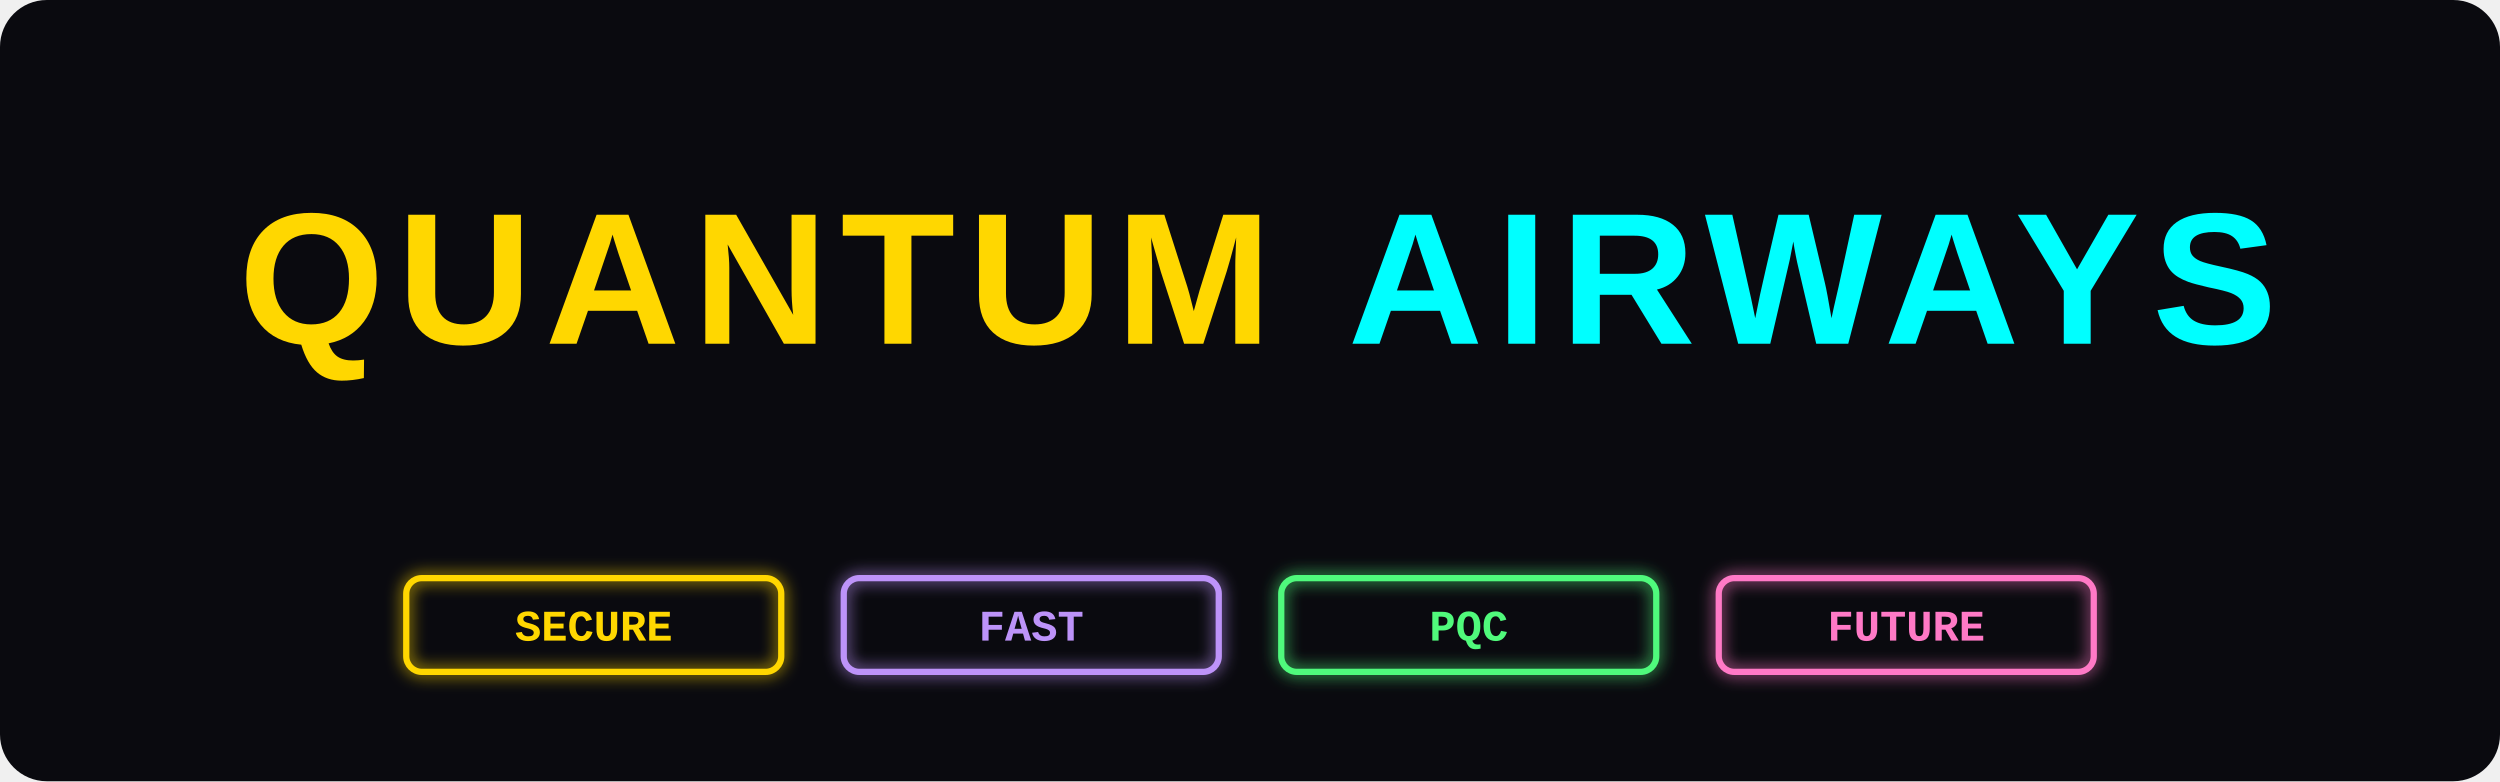
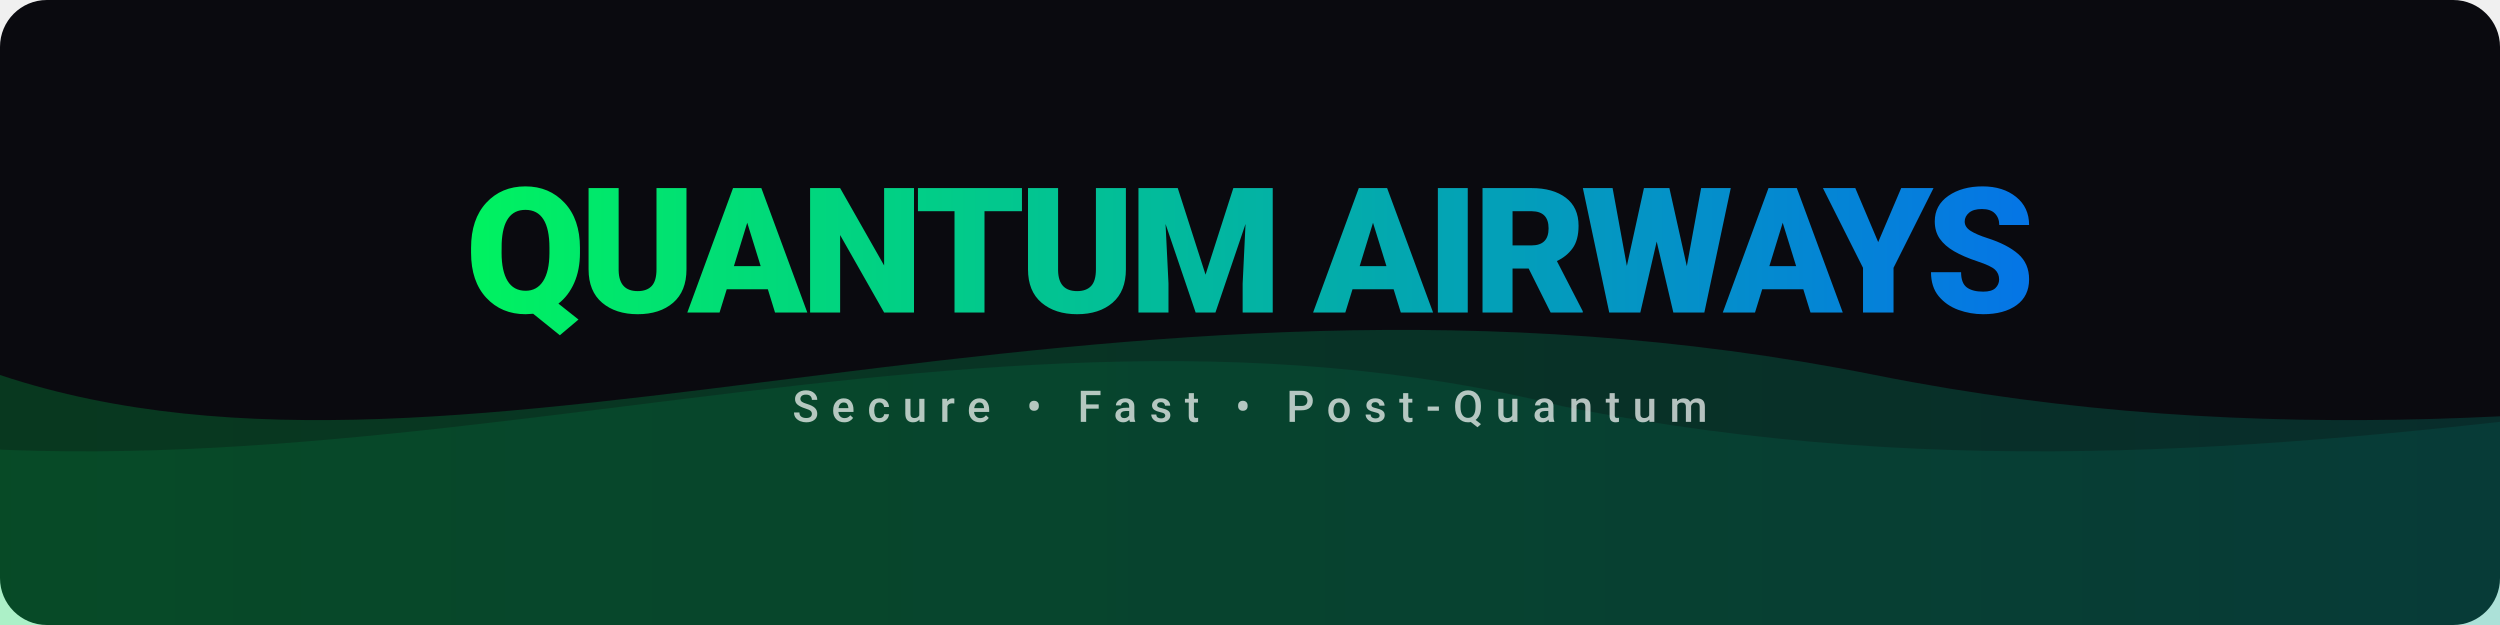
- <svg xmlns="http://www.w3.org/2000/svg" viewBox="0 0 800 250">
+ <svg xmlns="http://www.w3.org/2000/svg" viewBox="0 0 800 200">
  <defs>
-     <filter id="glow" x="-50%" y="-50%" width="200%" height="200%">
-       <feGaussianBlur stdDeviation="2.5" result="coloredBlur" />
-       <feMerge>
-         <feMergeNode in="coloredBlur" />
-         <feMergeNode in="SourceGraphic" />
-       </feMerge>
-     </filter>
+     <linearGradient id="text-gradient" x1="0%" y1="0%" x2="100%" y2="0%">
+       <stop offset="0%" style="stop-color:#00f260;stop-opacity:1" />
+       <stop offset="100%" style="stop-color:#0575E6;stop-opacity:1" />
+     </linearGradient>
+     <linearGradient id="wave-gradient" x1="0%" y1="0%" x2="100%" y2="0%">
+       <stop offset="0%" style="stop-color:#00f260;stop-opacity:0.2" />
+       <stop offset="100%" style="stop-color:#0575E6;stop-opacity:0.2" />
+     </linearGradient>
    <style>
            .bg { fill: #0a0a0f; }
            
            .title {
-                 font-family: 'Verdana', 'Arial', sans-serif;
-                 font-weight: 900;
-                 font-size: 60px;
+                 font-family: -apple-system, BlinkMacSystemFont, "Segoe UI", Roboto, Helvetica, Arial, sans-serif;
+                 font-weight: 800;
+                 font-size: 56px;
+                 text-anchor: middle;
+                 letter-spacing: -2px;
+                 fill: url(#text-gradient);
+             }
+             
+             .subtitle {
+                 font-family: -apple-system, BlinkMacSystemFont, "Segoe UI", Roboto, Helvetica, Arial, sans-serif;
+                 font-weight: 500;
+                 font-size: 14px;
                text-anchor: middle;
                letter-spacing: 4px;
-             }
-             
-             .word-quantum {
-                 fill: #FFD700;
-                 filter: url(#glow);
-                 animation: pulse-gold 3s infinite alternate;
-             }
-             
-             .word-airways {
-                 fill: #00FFFF;
-                 filter: url(#glow);
-                 animation: pulse-cyan 3s infinite alternate-reverse;
+                 fill: #ffffff;
+                 opacity: 0.7;
+                 text-transform: uppercase;
            }

-             .tag-group {
-                 font-family: 'Courier New', monospace;
-                 font-size: 14px;
-                 font-weight: bold;
+             .wave {
+                 fill: url(#wave-gradient);
            }

-             .tag-rect {
-                 fill: transparent;
-                 stroke-width: 2;
-                 rx: 5;
-             }
+             .wave1 { animation: wave 8s linear infinite; }
+             .wave2 { animation: wave 12s linear infinite reverse; opacity: 0.5; }
+             .wave3 { animation: wave 10s linear infinite; opacity: 0.3; }

-             .tag-text {
-                 text-anchor: middle;
-             }
- 
-             .tag-secure .tag-rect { stroke: #FFD700; filter: url(#glow); }
-             .tag-secure .tag-text { fill: #FFD700; }
-             
-             .tag-fast .tag-rect { stroke: #bd93f9; filter: url(#glow); }
-             .tag-fast .tag-text { fill: #bd93f9; }
-             
-             .tag-pqc .tag-rect { stroke: #50fa7b; filter: url(#glow); }
-             .tag-pqc .tag-text { fill: #50fa7b; } 
-             
-             .tag-future .tag-rect { stroke: #ff79c6; filter: url(#glow); }
-             .tag-future .tag-text { fill: #ff79c6; }
- 
-             @keyframes pulse-gold {
-                 0% { filter: drop-shadow(0 0 2px #FFD700); }
-                 100% { filter: drop-shadow(0 0 8px #FFD700); }
-             }
-             
-             @keyframes pulse-cyan {
-                 0% { filter: drop-shadow(0 0 2px #00FFFF); }
-                 100% { filter: drop-shadow(0 0 8px #00FFFF); }
-             }
-             
-             .float { animation: float 6s ease-in-out infinite; }
-             @keyframes float {
-                 0% { transform: translateY(0px); }
-                 50% { transform: translateY(-8px); }
-                 100% { transform: translateY(0px); }
+             @keyframes wave {
+                 0% { transform: translateX(0); }
+                 100% { transform: translateX(-50%); }
            }
        </style>
  </defs>
  <rect width="100%" height="100%" class="bg" rx="15" />
-   <g transform="translate(400, 110)" class="float">
-     <text class="title">
-       <tspan class="word-quantum" x="-150" dy="0">QUANTUM</tspan>
-       <tspan class="word-airways" x="180" dy="0">AIRWAYS</tspan>
-     </text>
+   <g transform="translate(0, 120)">
+     <path class="wave wave1" d="M0,0 C150,50 350,-50 600,0 C850,50 1050,-50 1200,0 C1450,50 1650,-50 1800,0 V100 H0 Z" />
+     <path class="wave wave2" d="M-100,10 C100,60 300,-40 500,10 C750,60 950,-40 1150,10 C1400,60 1600,-40 1850,10 V100 H-100 Z" />
  </g>
-   <g transform="translate(400, 200)" class="tag-group">
-     <g class="tag-secure" transform="translate(-210, 0)">
-       <rect x="-60" y="-15" width="120" height="30" class="tag-rect" />
-       <text x="0" y="5" class="tag-text">SECURE</text>
-     </g>
-     <g class="tag-fast" transform="translate(-70, 0)">
-       <rect x="-60" y="-15" width="120" height="30" class="tag-rect" />
-       <text x="0" y="5" class="tag-text">FAST</text>
-     </g>
-     <g class="tag-pqc" transform="translate(70, 0)">
-       <rect x="-60" y="-15" width="120" height="30" class="tag-rect" />
-       <text x="0" y="5" class="tag-text">PQC</text>
-     </g>
-     <g class="tag-future" transform="translate(210, 0)">
-       <rect x="-60" y="-15" width="120" height="30" class="tag-rect" />
-       <text x="0" y="5" class="tag-text">FUTURE</text>
-     </g>
+   <g transform="translate(400, 100)">
+     <text y="0" class="title">QUANTUM AIRWAYS</text>
+     <text y="35" class="subtitle">Secure • Fast • Post-Quantum</text>
  </g>
</svg>
